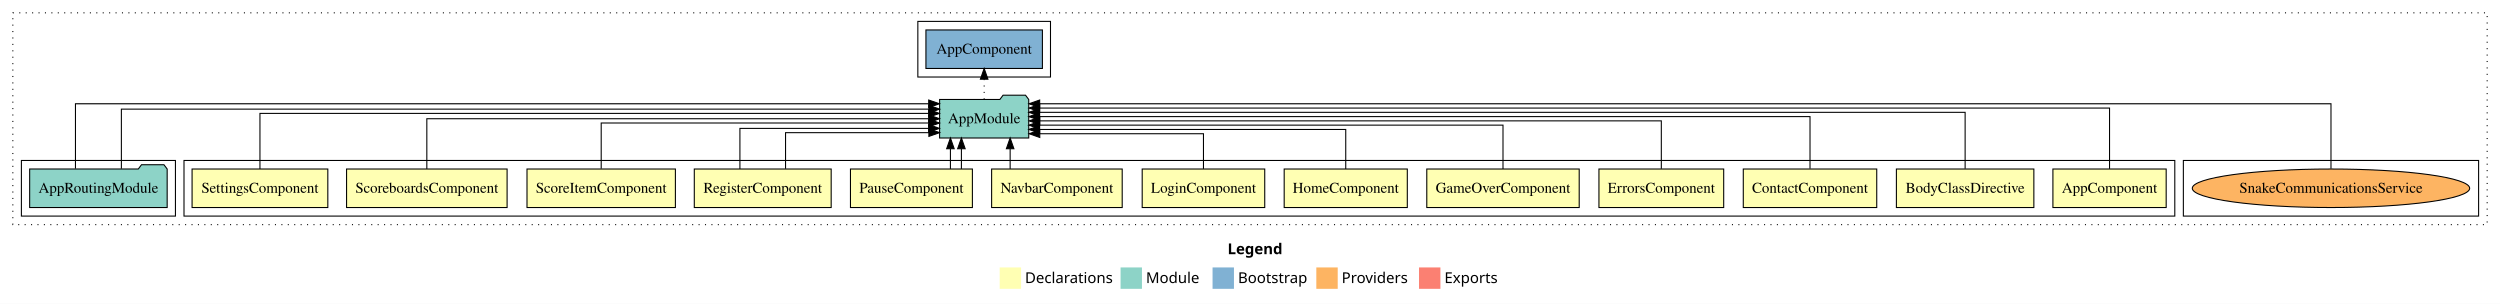
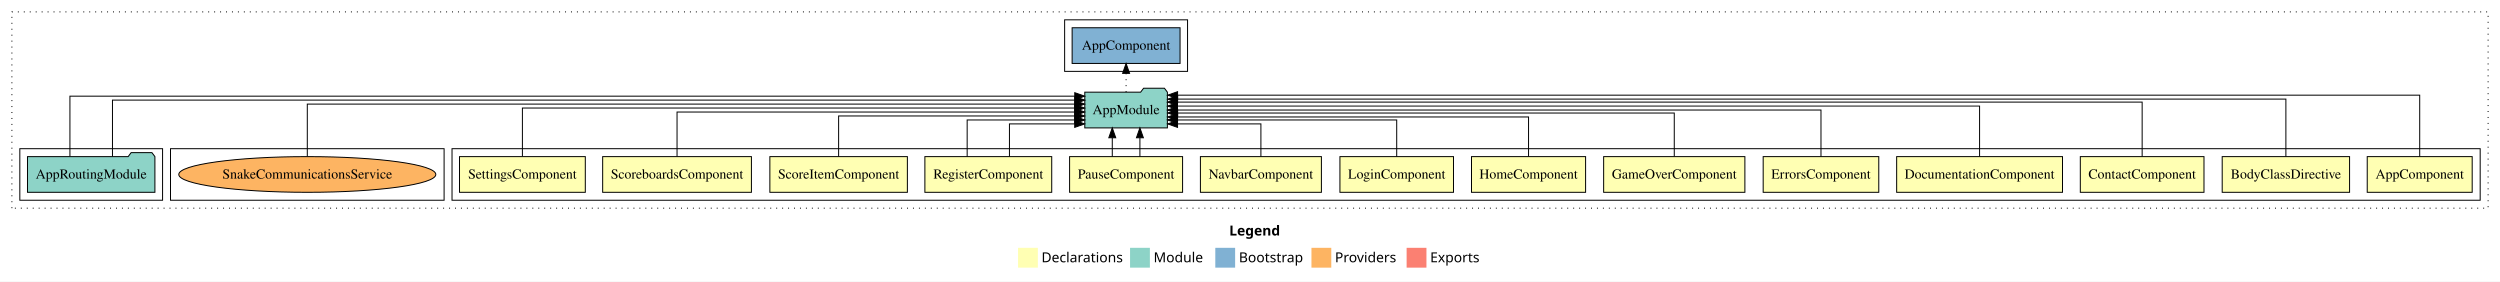
- <svg xmlns="http://www.w3.org/2000/svg" width="2337pt" height="284pt" viewBox="0.00 0.00 2337.00 284.00">
+ <svg xmlns="http://www.w3.org/2000/svg" width="2522pt" height="284pt" viewBox="0.00 0.00 2522.00 284.00">
  <g id="graph0" class="graph" transform="scale(1 1) rotate(0) translate(4 280)">
-     <polygon fill="white" stroke="transparent" points="-4,4 -4,-280 2333,-280 2333,4 -4,4" />
-     <text text-anchor="start" x="1143.51" y="-42.4" font-family="Times-12" font-weight="bold" font-size="14.00">Legend</text>
-     <polygon fill="#ffffb3" stroke="transparent" points="930.5,-10 930.5,-30 950.5,-30 950.5,-10 930.5,-10" />
-     <text text-anchor="start" x="954.13" y="-15.4" font-family="Times-12" font-size="14.00">  Declarations</text>
-     <polygon fill="#8dd3c7" stroke="transparent" points="1043.5,-10 1043.5,-30 1063.5,-30 1063.5,-10 1043.5,-10" />
-     <text text-anchor="start" x="1067.23" y="-15.4" font-family="Times-12" font-size="14.00">  Module</text>
-     <polygon fill="#80b1d3" stroke="transparent" points="1129.5,-10 1129.5,-30 1149.5,-30 1149.5,-10 1129.5,-10" />
-     <text text-anchor="start" x="1153.28" y="-15.4" font-family="Times-12" font-size="14.00">  Bootstrap</text>
-     <polygon fill="#fdb462" stroke="transparent" points="1226.5,-10 1226.5,-30 1246.5,-30 1246.5,-10 1226.5,-10" />
-     <text text-anchor="start" x="1250.17" y="-15.4" font-family="Times-12" font-size="14.00">  Providers</text>
-     <polygon fill="#fb8072" stroke="transparent" points="1322.5,-10 1322.5,-30 1342.5,-30 1342.5,-10 1322.5,-10" />
-     <text text-anchor="start" x="1346.23" y="-15.4" font-family="Times-12" font-size="14.00">  Exports</text>
+     <polygon fill="white" stroke="transparent" points="-4,4 -4,-280 2518,-280 2518,4 -4,4" />
+     <text text-anchor="start" x="1236.01" y="-42.4" font-family="Times-12" font-weight="bold" font-size="14.00">Legend</text>
+     <polygon fill="#ffffb3" stroke="transparent" points="1023,-10 1023,-30 1043,-30 1043,-10 1023,-10" />
+     <text text-anchor="start" x="1046.63" y="-15.4" font-family="Times-12" font-size="14.00">  Declarations</text>
+     <polygon fill="#8dd3c7" stroke="transparent" points="1136,-10 1136,-30 1156,-30 1156,-10 1136,-10" />
+     <text text-anchor="start" x="1159.73" y="-15.4" font-family="Times-12" font-size="14.00">  Module</text>
+     <polygon fill="#80b1d3" stroke="transparent" points="1222,-10 1222,-30 1242,-30 1242,-10 1222,-10" />
+     <text text-anchor="start" x="1245.78" y="-15.4" font-family="Times-12" font-size="14.00">  Bootstrap</text>
+     <polygon fill="#fdb462" stroke="transparent" points="1319,-10 1319,-30 1339,-30 1339,-10 1319,-10" />
+     <text text-anchor="start" x="1342.67" y="-15.4" font-family="Times-12" font-size="14.00">  Providers</text>
+     <polygon fill="#fb8072" stroke="transparent" points="1415,-10 1415,-30 1435,-30 1435,-10 1415,-10" />
+     <text text-anchor="start" x="1438.73" y="-15.4" font-family="Times-12" font-size="14.00">  Exports</text>
    <g id="clust1" class="cluster">
-       <polygon fill="none" stroke="black" stroke-dasharray="1,5" points="8,-70 8,-268 2321,-268 2321,-70 8,-70" />
+       <polygon fill="none" stroke="black" stroke-dasharray="1,5" points="8,-70 8,-268 2506,-268 2506,-70 8,-70" />
+     </g>
+     <g id="clust2" class="cluster">
+       <polygon fill="none" stroke="black" points="452,-78 452,-130 2498,-130 2498,-78 452,-78" />
+     </g>
+     <g id="clust20" class="cluster">
+       <polygon fill="none" stroke="black" points="168,-78 168,-130 444,-130 444,-78 168,-78" />
+     </g>
+     <g id="clust17" class="cluster">
+       <polygon fill="none" stroke="black" points="16,-78 16,-130 160,-130 160,-78 16,-78" />
    </g>
    <g id="clust19" class="cluster">
-       <polygon fill="none" stroke="black" points="2037,-78 2037,-130 2313,-130 2313,-78 2037,-78" />
-     </g>
-     <g id="clust2" class="cluster">
-       <polygon fill="none" stroke="black" points="168,-78 168,-130 2029,-130 2029,-78 168,-78" />
-     </g>
-     <g id="clust16" class="cluster">
-       <polygon fill="none" stroke="black" points="16,-78 16,-130 160,-130 160,-78 16,-78" />
-     </g>
-     <g id="clust18" class="cluster">
-       <polygon fill="none" stroke="black" points="854,-208 854,-260 978,-260 978,-208 854,-208" />
+       <polygon fill="none" stroke="black" points="1070,-208 1070,-260 1194,-260 1194,-208 1070,-208" />
    </g>
    <g id="node1" class="node">
-       <polygon fill="#ffffb3" stroke="black" points="2020.94,-122 1915.06,-122 1915.06,-86 2020.94,-86 2020.94,-122" />
-       <text text-anchor="middle" x="1968" y="-99.8" font-family="Times,serif" font-size="14.00">AppComponent</text>
+       <polygon fill="#ffffb3" stroke="black" points="2489.94,-122 2384.06,-122 2384.06,-86 2489.94,-86 2489.94,-122" />
+       <text text-anchor="middle" x="2437" y="-99.8" font-family="Times,serif" font-size="14.00">AppComponent</text>
+     </g>
+     <g id="node15" class="node">
+       <polygon fill="#8dd3c7" stroke="black" points="1173.66,-187 1170.66,-191 1149.66,-191 1146.66,-187 1090.34,-187 1090.34,-151 1173.66,-151 1173.66,-187" />
+       <text text-anchor="middle" x="1132" y="-164.8" font-family="Times,serif" font-size="14.00">AppModule</text>
+     </g>
+     <g id="edge1" class="edge">
+       <path fill="none" stroke="black" d="M2437,-122.15C2437,-145.76 2437,-184 2437,-184 2437,-184 1183.94,-184 1183.94,-184" />
+       <polygon fill="black" stroke="black" points="1183.94,-180.5 1173.94,-184 1183.94,-187.5 1183.94,-180.5" />
+     </g>
+     <g id="node2" class="node">
+       <polygon fill="#ffffb3" stroke="black" points="2366.25,-122 2237.75,-122 2237.75,-86 2366.25,-86 2366.25,-122" />
+       <text text-anchor="middle" x="2302" y="-99.8" font-family="Times,serif" font-size="14.00">BodyClassDirective</text>
+     </g>
+     <g id="edge2" class="edge">
+       <path fill="none" stroke="black" d="M2302,-122.01C2302,-144.49 2302,-180 2302,-180 2302,-180 1183.99,-180 1183.99,-180" />
+       <polygon fill="black" stroke="black" points="1183.99,-176.5 1173.99,-180 1183.99,-183.5 1183.99,-176.5" />
+     </g>
+     <g id="node3" class="node">
+       <polygon fill="#ffffb3" stroke="black" points="2219.38,-122 2094.62,-122 2094.62,-86 2219.38,-86 2219.38,-122" />
+       <text text-anchor="middle" x="2157" y="-99.8" font-family="Times,serif" font-size="14.00">ContactComponent</text>
+     </g>
+     <g id="edge3" class="edge">
+       <path fill="none" stroke="black" d="M2157,-122.04C2157,-143.66 2157,-177 2157,-177 2157,-177 1183.77,-177 1183.77,-177" />
+       <polygon fill="black" stroke="black" points="1183.77,-173.5 1173.77,-177 1183.77,-180.5 1183.77,-173.5" />
+     </g>
+     <g id="node4" class="node">
+       <polygon fill="#ffffb3" stroke="black" points="2076.65,-122 1909.35,-122 1909.35,-86 2076.65,-86 2076.65,-122" />
+       <text text-anchor="middle" x="1993" y="-99.8" font-family="Times,serif" font-size="14.00">DocumentationComponent</text>
+     </g>
+     <g id="edge4" class="edge">
+       <path fill="none" stroke="black" d="M1993,-122.13C1993,-142.57 1993,-173 1993,-173 1993,-173 1183.82,-173 1183.82,-173" />
+       <polygon fill="black" stroke="black" points="1183.82,-169.5 1173.82,-173 1183.82,-176.5 1183.82,-169.5" />
+     </g>
+     <g id="node5" class="node">
+       <polygon fill="#ffffb3" stroke="black" points="1891.31,-122 1774.69,-122 1774.69,-86 1891.31,-86 1891.31,-122" />
+       <text text-anchor="middle" x="1833" y="-99.8" font-family="Times,serif" font-size="14.00">ErrorsComponent</text>
+     </g>
+     <g id="edge5" class="edge">
+       <path fill="none" stroke="black" d="M1833,-122.11C1833,-141.34 1833,-169 1833,-169 1833,-169 1183.75,-169 1183.75,-169" />
+       <polygon fill="black" stroke="black" points="1183.75,-165.5 1173.75,-169 1183.75,-172.5 1183.75,-165.5" />
+     </g>
+     <g id="node6" class="node">
+       <polygon fill="#ffffb3" stroke="black" points="1756.24,-122 1613.76,-122 1613.76,-86 1756.24,-86 1756.24,-122" />
+       <text text-anchor="middle" x="1685" y="-99.8" font-family="Times,serif" font-size="14.00">GameOverComponent</text>
+     </g>
+     <g id="edge6" class="edge">
+       <path fill="none" stroke="black" d="M1685,-122.27C1685,-140.56 1685,-166 1685,-166 1685,-166 1184.02,-166 1184.02,-166" />
+       <polygon fill="black" stroke="black" points="1184.02,-162.5 1174.02,-166 1184.02,-169.5 1184.02,-162.5" />
+     </g>
+     <g id="node7" class="node">
+       <polygon fill="#ffffb3" stroke="black" points="1595.55,-122 1480.45,-122 1480.45,-86 1595.55,-86 1595.55,-122" />
+       <text text-anchor="middle" x="1538" y="-99.8" font-family="Times,serif" font-size="14.00">HomeComponent</text>
+     </g>
+     <g id="edge7" class="edge">
+       <path fill="none" stroke="black" d="M1538,-122.03C1538,-139.06 1538,-162 1538,-162 1538,-162 1183.92,-162 1183.92,-162" />
+       <polygon fill="black" stroke="black" points="1183.92,-158.5 1173.92,-162 1183.92,-165.5 1183.92,-158.5" />
+     </g>
+     <g id="node8" class="node">
+       <polygon fill="#ffffb3" stroke="black" points="1462.28,-122 1347.72,-122 1347.72,-86 1462.28,-86 1462.28,-122" />
+       <text text-anchor="middle" x="1405" y="-99.8" font-family="Times,serif" font-size="14.00">LoginComponent</text>
+     </g>
+     <g id="edge8" class="edge">
+       <path fill="none" stroke="black" d="M1405,-122.01C1405,-138.05 1405,-159 1405,-159 1405,-159 1183.76,-159 1183.76,-159" />
+       <polygon fill="black" stroke="black" points="1183.76,-155.5 1173.76,-159 1183.76,-162.5 1183.76,-155.5" />
+     </g>
+     <g id="node9" class="node">
+       <polygon fill="#ffffb3" stroke="black" points="1329.03,-122 1206.97,-122 1206.97,-86 1329.03,-86 1329.03,-122" />
+       <text text-anchor="middle" x="1268" y="-99.8" font-family="Times,serif" font-size="14.00">NavbarComponent</text>
+     </g>
+     <g id="edge9" class="edge">
+       <path fill="none" stroke="black" d="M1268,-122.12C1268,-136.78 1268,-155 1268,-155 1268,-155 1183.91,-155 1183.91,-155" />
+       <polygon fill="black" stroke="black" points="1183.91,-151.5 1173.91,-155 1183.91,-158.5 1183.91,-151.5" />
+     </g>
+     <g id="node10" class="node">
+       <polygon fill="#ffffb3" stroke="black" points="1188.99,-122 1075.01,-122 1075.01,-86 1188.99,-86 1188.99,-122" />
+       <text text-anchor="middle" x="1132" y="-99.8" font-family="Times,serif" font-size="14.00">PauseComponent</text>
+     </g>
+     <g id="edge10" class="edge">
+       <path fill="none" stroke="black" d="M1145.94,-122.11C1145.94,-122.11 1145.94,-140.99 1145.94,-140.99" />
+       <polygon fill="black" stroke="black" points="1142.44,-140.99 1145.94,-150.99 1149.44,-140.99 1142.44,-140.99" />
+     </g>
+     <g id="edge11" class="edge">
+       <path fill="none" stroke="black" d="M1118.06,-122.11C1118.06,-122.11 1118.06,-140.99 1118.06,-140.99" />
+       <polygon fill="black" stroke="black" points="1114.56,-140.99 1118.06,-150.99 1121.56,-140.99 1114.56,-140.99" />
+     </g>
+     <g id="node11" class="node">
+       <polygon fill="#ffffb3" stroke="black" points="1056.98,-122 929.02,-122 929.02,-86 1056.98,-86 1056.98,-122" />
+       <text text-anchor="middle" x="993" y="-99.8" font-family="Times,serif" font-size="14.00">RegisterComponent</text>
+     </g>
+     <g id="edge12" class="edge">
+       <path fill="none" stroke="black" d="M1014.33,-122.12C1014.33,-136.78 1014.33,-155 1014.33,-155 1014.33,-155 1080.18,-155 1080.18,-155" />
+       <polygon fill="black" stroke="black" points="1080.18,-158.5 1090.18,-155 1080.18,-151.5 1080.18,-158.5" />
+     </g>
+     <g id="edge13" class="edge">
+       <path fill="none" stroke="black" d="M971.67,-122.01C971.67,-138.05 971.67,-159 971.67,-159 971.67,-159 1080.29,-159 1080.29,-159" />
+       <polygon fill="black" stroke="black" points="1080.29,-162.5 1090.29,-159 1080.29,-155.5 1080.29,-162.5" />
+     </g>
+     <g id="node12" class="node">
+       <polygon fill="#ffffb3" stroke="black" points="911.36,-122 772.64,-122 772.64,-86 911.36,-86 911.36,-122" />
+       <text text-anchor="middle" x="842" y="-99.8" font-family="Times,serif" font-size="14.00">ScoreItemComponent</text>
+     </g>
+     <g id="edge14" class="edge">
+       <path fill="none" stroke="black" d="M842,-122.02C842,-139.37 842,-163 842,-163 842,-163 1080.14,-163 1080.14,-163" />
+       <polygon fill="black" stroke="black" points="1080.14,-166.5 1090.14,-163 1080.14,-159.5 1080.14,-166.5" />
+     </g>
+     <g id="node13" class="node">
+       <polygon fill="#ffffb3" stroke="black" points="754.03,-122 603.97,-122 603.97,-86 754.03,-86 754.03,-122" />
+       <text text-anchor="middle" x="679" y="-99.8" font-family="Times,serif" font-size="14.00">ScoreboardsComponent</text>
+     </g>
+     <g id="edge15" class="edge">
+       <path fill="none" stroke="black" d="M679,-122.22C679,-140.83 679,-167 679,-167 679,-167 1080.19,-167 1080.19,-167" />
+       <polygon fill="black" stroke="black" points="1080.19,-170.5 1090.19,-167 1080.19,-163.5 1080.19,-170.5" />
    </g>
    <g id="node14" class="node">
-       <polygon fill="#8dd3c7" stroke="black" points="957.66,-187 954.66,-191 933.66,-191 930.66,-187 874.34,-187 874.34,-151 957.66,-151 957.66,-187" />
-       <text text-anchor="middle" x="916" y="-164.8" font-family="Times,serif" font-size="14.00">AppModule</text>
+       <polygon fill="#ffffb3" stroke="black" points="586.45,-122 459.55,-122 459.55,-86 586.45,-86 586.45,-122" />
+       <text text-anchor="middle" x="523" y="-99.8" font-family="Times,serif" font-size="14.00">SettingsComponent</text>
    </g>
-     <g id="edge1" class="edge">
-       <path fill="none" stroke="black" d="M1968,-122.16C1968,-144.35 1968,-179 1968,-179 1968,-179 967.89,-179 967.89,-179" />
-       <polygon fill="black" stroke="black" points="967.89,-175.5 957.89,-179 967.89,-182.5 967.89,-175.5" />
+     <g id="edge16" class="edge">
+       <path fill="none" stroke="black" d="M523,-122.31C523,-142.15 523,-171 523,-171 523,-171 1080.14,-171 1080.14,-171" />
+       <polygon fill="black" stroke="black" points="1080.14,-174.5 1090.14,-171 1080.14,-167.5 1080.14,-174.5" />
    </g>
-     <g id="node2" class="node">
-       <polygon fill="#ffffb3" stroke="black" points="1897.25,-122 1768.75,-122 1768.75,-86 1897.25,-86 1897.25,-122" />
-       <text text-anchor="middle" x="1833" y="-99.8" font-family="Times,serif" font-size="14.00">BodyClassDirective</text>
+     <g id="node17" class="node">
+       <polygon fill="#80b1d3" stroke="black" points="1186.44,-252 1077.56,-252 1077.56,-216 1186.44,-216 1186.44,-252" />
+       <text text-anchor="middle" x="1132" y="-229.8" font-family="Times,serif" font-size="14.00">AppComponent </text>
    </g>
-     <g id="edge2" class="edge">
-       <path fill="none" stroke="black" d="M1833,-122.28C1833,-143.32 1833,-175 1833,-175 1833,-175 967.78,-175 967.78,-175" />
-       <polygon fill="black" stroke="black" points="967.78,-171.5 957.78,-175 967.78,-178.5 967.78,-171.5" />
-     </g>
-     <g id="node3" class="node">
-       <polygon fill="#ffffb3" stroke="black" points="1750.38,-122 1625.62,-122 1625.62,-86 1750.38,-86 1750.38,-122" />
-       <text text-anchor="middle" x="1688" y="-99.8" font-family="Times,serif" font-size="14.00">ContactComponent</text>
-     </g>
-     <g id="edge3" class="edge">
-       <path fill="none" stroke="black" d="M1688,-122.31C1688,-142.15 1688,-171 1688,-171 1688,-171 967.78,-171 967.78,-171" />
-       <polygon fill="black" stroke="black" points="967.78,-167.5 957.78,-171 967.78,-174.5 967.78,-167.5" />
-     </g>
-     <g id="node4" class="node">
-       <polygon fill="#ffffb3" stroke="black" points="1607.31,-122 1490.69,-122 1490.69,-86 1607.31,-86 1607.31,-122" />
-       <text text-anchor="middle" x="1549" y="-99.8" font-family="Times,serif" font-size="14.00">ErrorsComponent</text>
-     </g>
-     <g id="edge4" class="edge">
-       <path fill="none" stroke="black" d="M1549,-122.22C1549,-140.83 1549,-167 1549,-167 1549,-167 968.02,-167 968.02,-167" />
-       <polygon fill="black" stroke="black" points="968.02,-163.5 958.02,-167 968.02,-170.5 968.02,-163.5" />
-     </g>
-     <g id="node5" class="node">
-       <polygon fill="#ffffb3" stroke="black" points="1472.24,-122 1329.76,-122 1329.76,-86 1472.24,-86 1472.24,-122" />
-       <text text-anchor="middle" x="1401" y="-99.8" font-family="Times,serif" font-size="14.00">GameOverComponent</text>
-     </g>
-     <g id="edge5" class="edge">
-       <path fill="none" stroke="black" d="M1401,-122.02C1401,-139.37 1401,-163 1401,-163 1401,-163 967.77,-163 967.77,-163" />
-       <polygon fill="black" stroke="black" points="967.77,-159.5 957.77,-163 967.77,-166.5 967.77,-159.5" />
-     </g>
-     <g id="node6" class="node">
-       <polygon fill="#ffffb3" stroke="black" points="1311.55,-122 1196.45,-122 1196.45,-86 1311.55,-86 1311.55,-122" />
-       <text text-anchor="middle" x="1254" y="-99.8" font-family="Times,serif" font-size="14.00">HomeComponent</text>
-     </g>
-     <g id="edge6" class="edge">
-       <path fill="none" stroke="black" d="M1254,-122.01C1254,-138.05 1254,-159 1254,-159 1254,-159 967.78,-159 967.78,-159" />
-       <polygon fill="black" stroke="black" points="967.78,-155.5 957.78,-159 967.78,-162.5 967.78,-155.5" />
-     </g>
-     <g id="node7" class="node">
-       <polygon fill="#ffffb3" stroke="black" points="1178.28,-122 1063.72,-122 1063.72,-86 1178.28,-86 1178.28,-122" />
-       <text text-anchor="middle" x="1121" y="-99.8" font-family="Times,serif" font-size="14.00">LoginComponent</text>
-     </g>
-     <g id="edge7" class="edge">
-       <path fill="none" stroke="black" d="M1121,-122.12C1121,-136.78 1121,-155 1121,-155 1121,-155 967.98,-155 967.98,-155" />
-       <polygon fill="black" stroke="black" points="967.98,-151.5 957.98,-155 967.98,-158.5 967.98,-151.5" />
-     </g>
-     <g id="node8" class="node">
-       <polygon fill="#ffffb3" stroke="black" points="1045.03,-122 922.97,-122 922.97,-86 1045.03,-86 1045.03,-122" />
-       <text text-anchor="middle" x="984" y="-99.8" font-family="Times,serif" font-size="14.00">NavbarComponent</text>
-     </g>
-     <g id="edge8" class="edge">
-       <path fill="none" stroke="black" d="M940.28,-122.11C940.28,-122.11 940.28,-140.99 940.28,-140.99" />
-       <polygon fill="black" stroke="black" points="936.78,-140.99 940.28,-150.99 943.78,-140.99 936.78,-140.99" />
-     </g>
-     <g id="node9" class="node">
-       <polygon fill="#ffffb3" stroke="black" points="904.99,-122 791.01,-122 791.01,-86 904.99,-86 904.99,-122" />
-       <text text-anchor="middle" x="848" y="-99.8" font-family="Times,serif" font-size="14.00">PauseComponent</text>
-     </g>
-     <g id="edge9" class="edge">
-       <path fill="none" stroke="black" d="M884.45,-122.11C884.45,-122.11 884.45,-140.99 884.45,-140.99" />
-       <polygon fill="black" stroke="black" points="880.95,-140.99 884.45,-150.99 887.95,-140.99 880.95,-140.99" />
-     </g>
-     <g id="edge10" class="edge">
-       <path fill="none" stroke="black" d="M894.72,-122.11C894.72,-122.11 894.72,-140.99 894.72,-140.99" />
-       <polygon fill="black" stroke="black" points="891.22,-140.99 894.72,-150.99 898.22,-140.99 891.22,-140.99" />
-     </g>
-     <g id="node10" class="node">
-       <polygon fill="#ffffb3" stroke="black" points="772.98,-122 645.02,-122 645.02,-86 772.98,-86 772.98,-122" />
-       <text text-anchor="middle" x="709" y="-99.8" font-family="Times,serif" font-size="14.00">RegisterComponent</text>
-     </g>
-     <g id="edge11" class="edge">
-       <path fill="none" stroke="black" d="M687.67,-122.03C687.67,-138.4 687.67,-160 687.67,-160 687.67,-160 864.12,-160 864.12,-160" />
-       <polygon fill="black" stroke="black" points="864.12,-163.5 874.12,-160 864.12,-156.5 864.12,-163.5" />
-     </g>
-     <g id="edge12" class="edge">
-       <path fill="none" stroke="black" d="M730.33,-122.19C730.33,-137.18 730.33,-156 730.33,-156 730.33,-156 864.33,-156 864.33,-156" />
-       <polygon fill="black" stroke="black" points="864.33,-159.5 874.33,-156 864.33,-152.5 864.33,-159.5" />
-     </g>
-     <g id="node11" class="node">
-       <polygon fill="#ffffb3" stroke="black" points="627.36,-122 488.64,-122 488.64,-86 627.36,-86 627.36,-122" />
-       <text text-anchor="middle" x="558" y="-99.8" font-family="Times,serif" font-size="14.00">ScoreItemComponent</text>
-     </g>
-     <g id="edge13" class="edge">
-       <path fill="none" stroke="black" d="M558,-122.3C558,-140.27 558,-165 558,-165 558,-165 864.23,-165 864.23,-165" />
-       <polygon fill="black" stroke="black" points="864.23,-168.5 874.23,-165 864.23,-161.5 864.23,-168.5" />
-     </g>
-     <g id="node12" class="node">
-       <polygon fill="#ffffb3" stroke="black" points="470.03,-122 319.97,-122 319.97,-86 470.03,-86 470.03,-122" />
-       <text text-anchor="middle" x="395" y="-99.8" font-family="Times,serif" font-size="14.00">ScoreboardsComponent</text>
-     </g>
-     <g id="edge14" class="edge">
-       <path fill="none" stroke="black" d="M395,-122.11C395,-141.34 395,-169 395,-169 395,-169 864.25,-169 864.25,-169" />
-       <polygon fill="black" stroke="black" points="864.25,-172.5 874.25,-169 864.25,-165.5 864.25,-172.5" />
-     </g>
-     <g id="node13" class="node">
-       <polygon fill="#ffffb3" stroke="black" points="302.45,-122 175.55,-122 175.55,-86 302.45,-86 302.45,-122" />
-       <text text-anchor="middle" x="239" y="-99.8" font-family="Times,serif" font-size="14.00">SettingsComponent</text>
-     </g>
-     <g id="edge15" class="edge">
-       <path fill="none" stroke="black" d="M239,-122.03C239,-142.77 239,-174 239,-174 239,-174 864.16,-174 864.16,-174" />
-       <polygon fill="black" stroke="black" points="864.16,-177.5 874.16,-174 864.16,-170.5 864.16,-177.5" />
+     <g id="edge19" class="edge">
+       <path fill="none" stroke="black" stroke-dasharray="1,5" d="M1132,-187.11C1132,-187.11 1132,-205.99 1132,-205.99" />
+       <polygon fill="black" stroke="black" points="1128.5,-205.99 1132,-215.99 1135.5,-205.99 1128.5,-205.99" />
    </g>
    <g id="node16" class="node">
-       <polygon fill="#80b1d3" stroke="black" points="970.44,-252 861.56,-252 861.56,-216 970.44,-216 970.44,-252" />
-       <text text-anchor="middle" x="916" y="-229.8" font-family="Times,serif" font-size="14.00">AppComponent </text>
-     </g>
-     <g id="edge18" class="edge">
-       <path fill="none" stroke="black" stroke-dasharray="1,5" d="M916,-187.11C916,-187.11 916,-205.99 916,-205.99" />
-       <polygon fill="black" stroke="black" points="912.5,-205.99 916,-215.99 919.5,-205.99 912.5,-205.99" />
-     </g>
-     <g id="node15" class="node">
      <polygon fill="#8dd3c7" stroke="black" points="152.27,-122 149.27,-126 128.27,-126 125.27,-122 23.73,-122 23.73,-86 152.27,-86 152.27,-122" />
      <text text-anchor="middle" x="88" y="-99.8" font-family="Times,serif" font-size="14.00">AppRoutingModule</text>
    </g>
-     <g id="edge16" class="edge">
-       <path fill="none" stroke="black" d="M66.54,-122.32C66.54,-145.66 66.54,-183 66.54,-183 66.54,-183 864.16,-183 864.16,-183" />
-       <polygon fill="black" stroke="black" points="864.16,-186.5 874.16,-183 864.16,-179.5 864.16,-186.5" />
+     <g id="edge17" class="edge">
+       <path fill="none" stroke="black" d="M109.46,-122.16C109.46,-144.35 109.46,-179 109.46,-179 109.46,-179 1080.33,-179 1080.33,-179" />
+       <polygon fill="black" stroke="black" points="1080.33,-182.5 1090.33,-179 1080.33,-175.5 1080.33,-182.5" />
    </g>
-     <g id="edge17" class="edge">
-       <path fill="none" stroke="black" d="M109.46,-122.29C109.46,-144.21 109.46,-178 109.46,-178 109.46,-178 864.34,-178 864.34,-178" />
-       <polygon fill="black" stroke="black" points="864.34,-181.5 874.34,-178 864.34,-174.5 864.34,-181.5" />
+     <g id="edge18" class="edge">
+       <path fill="none" stroke="black" d="M66.54,-122.32C66.54,-145.66 66.54,-183 66.54,-183 66.54,-183 1080.23,-183 1080.23,-183" />
+       <polygon fill="black" stroke="black" points="1080.23,-186.5 1090.23,-183 1080.23,-179.5 1080.23,-186.5" />
    </g>
-     <g id="node17" class="node">
-       <ellipse fill="#fdb462" stroke="black" cx="2175" cy="-104" rx="129.65" ry="18" />
-       <text text-anchor="middle" x="2175" y="-99.8" font-family="Times,serif" font-size="14.00">SnakeCommunicationsService</text>
+     <g id="node18" class="node">
+       <ellipse fill="#fdb462" stroke="black" cx="306" cy="-104" rx="129.65" ry="18" />
+       <text text-anchor="middle" x="306" y="-99.8" font-family="Times,serif" font-size="14.00">SnakeCommunicationsService</text>
    </g>
-     <g id="edge19" class="edge">
-       <path fill="none" stroke="black" d="M2175,-122.32C2175,-145.66 2175,-183 2175,-183 2175,-183 967.89,-183 967.89,-183" />
-       <polygon fill="black" stroke="black" points="967.89,-179.5 957.89,-183 967.89,-186.5 967.89,-179.5" />
+     <g id="edge20" class="edge">
+       <path fill="none" stroke="black" d="M306,-122.28C306,-143.32 306,-175 306,-175 306,-175 1080.19,-175 1080.19,-175" />
+       <polygon fill="black" stroke="black" points="1080.19,-178.5 1090.19,-175 1080.19,-171.5 1080.19,-178.5" />
    </g>
  </g>
</svg>
